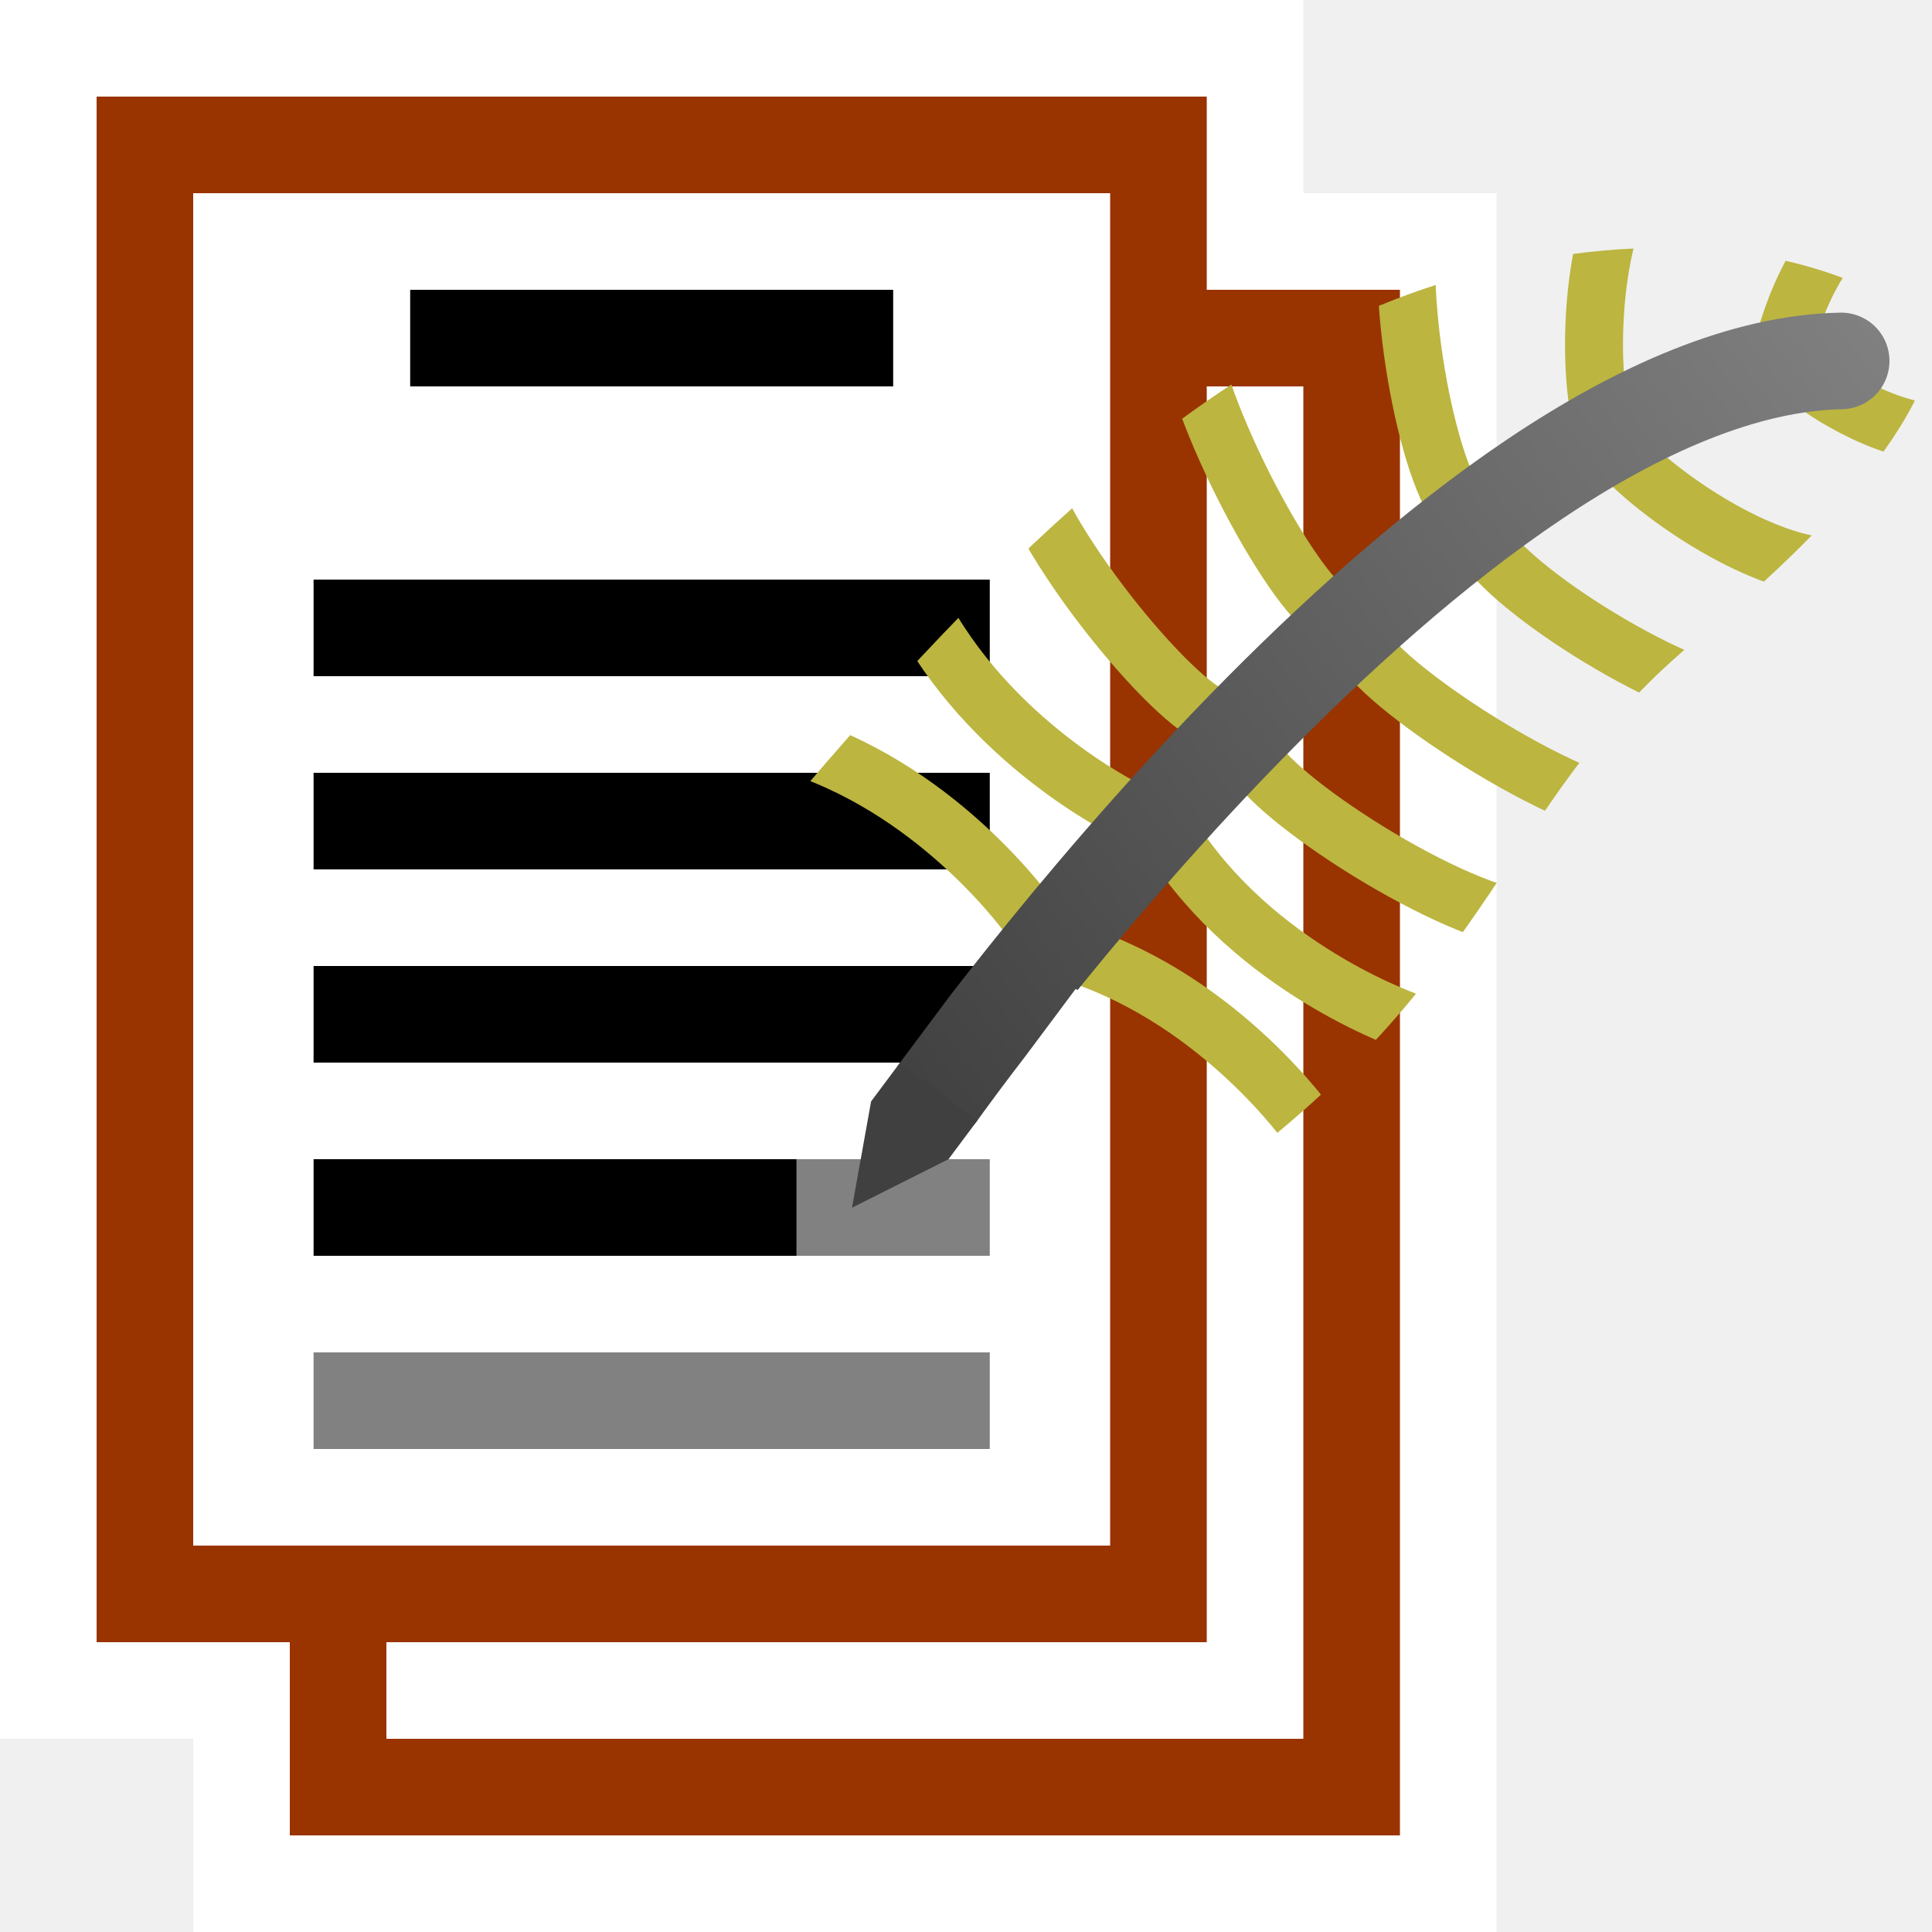
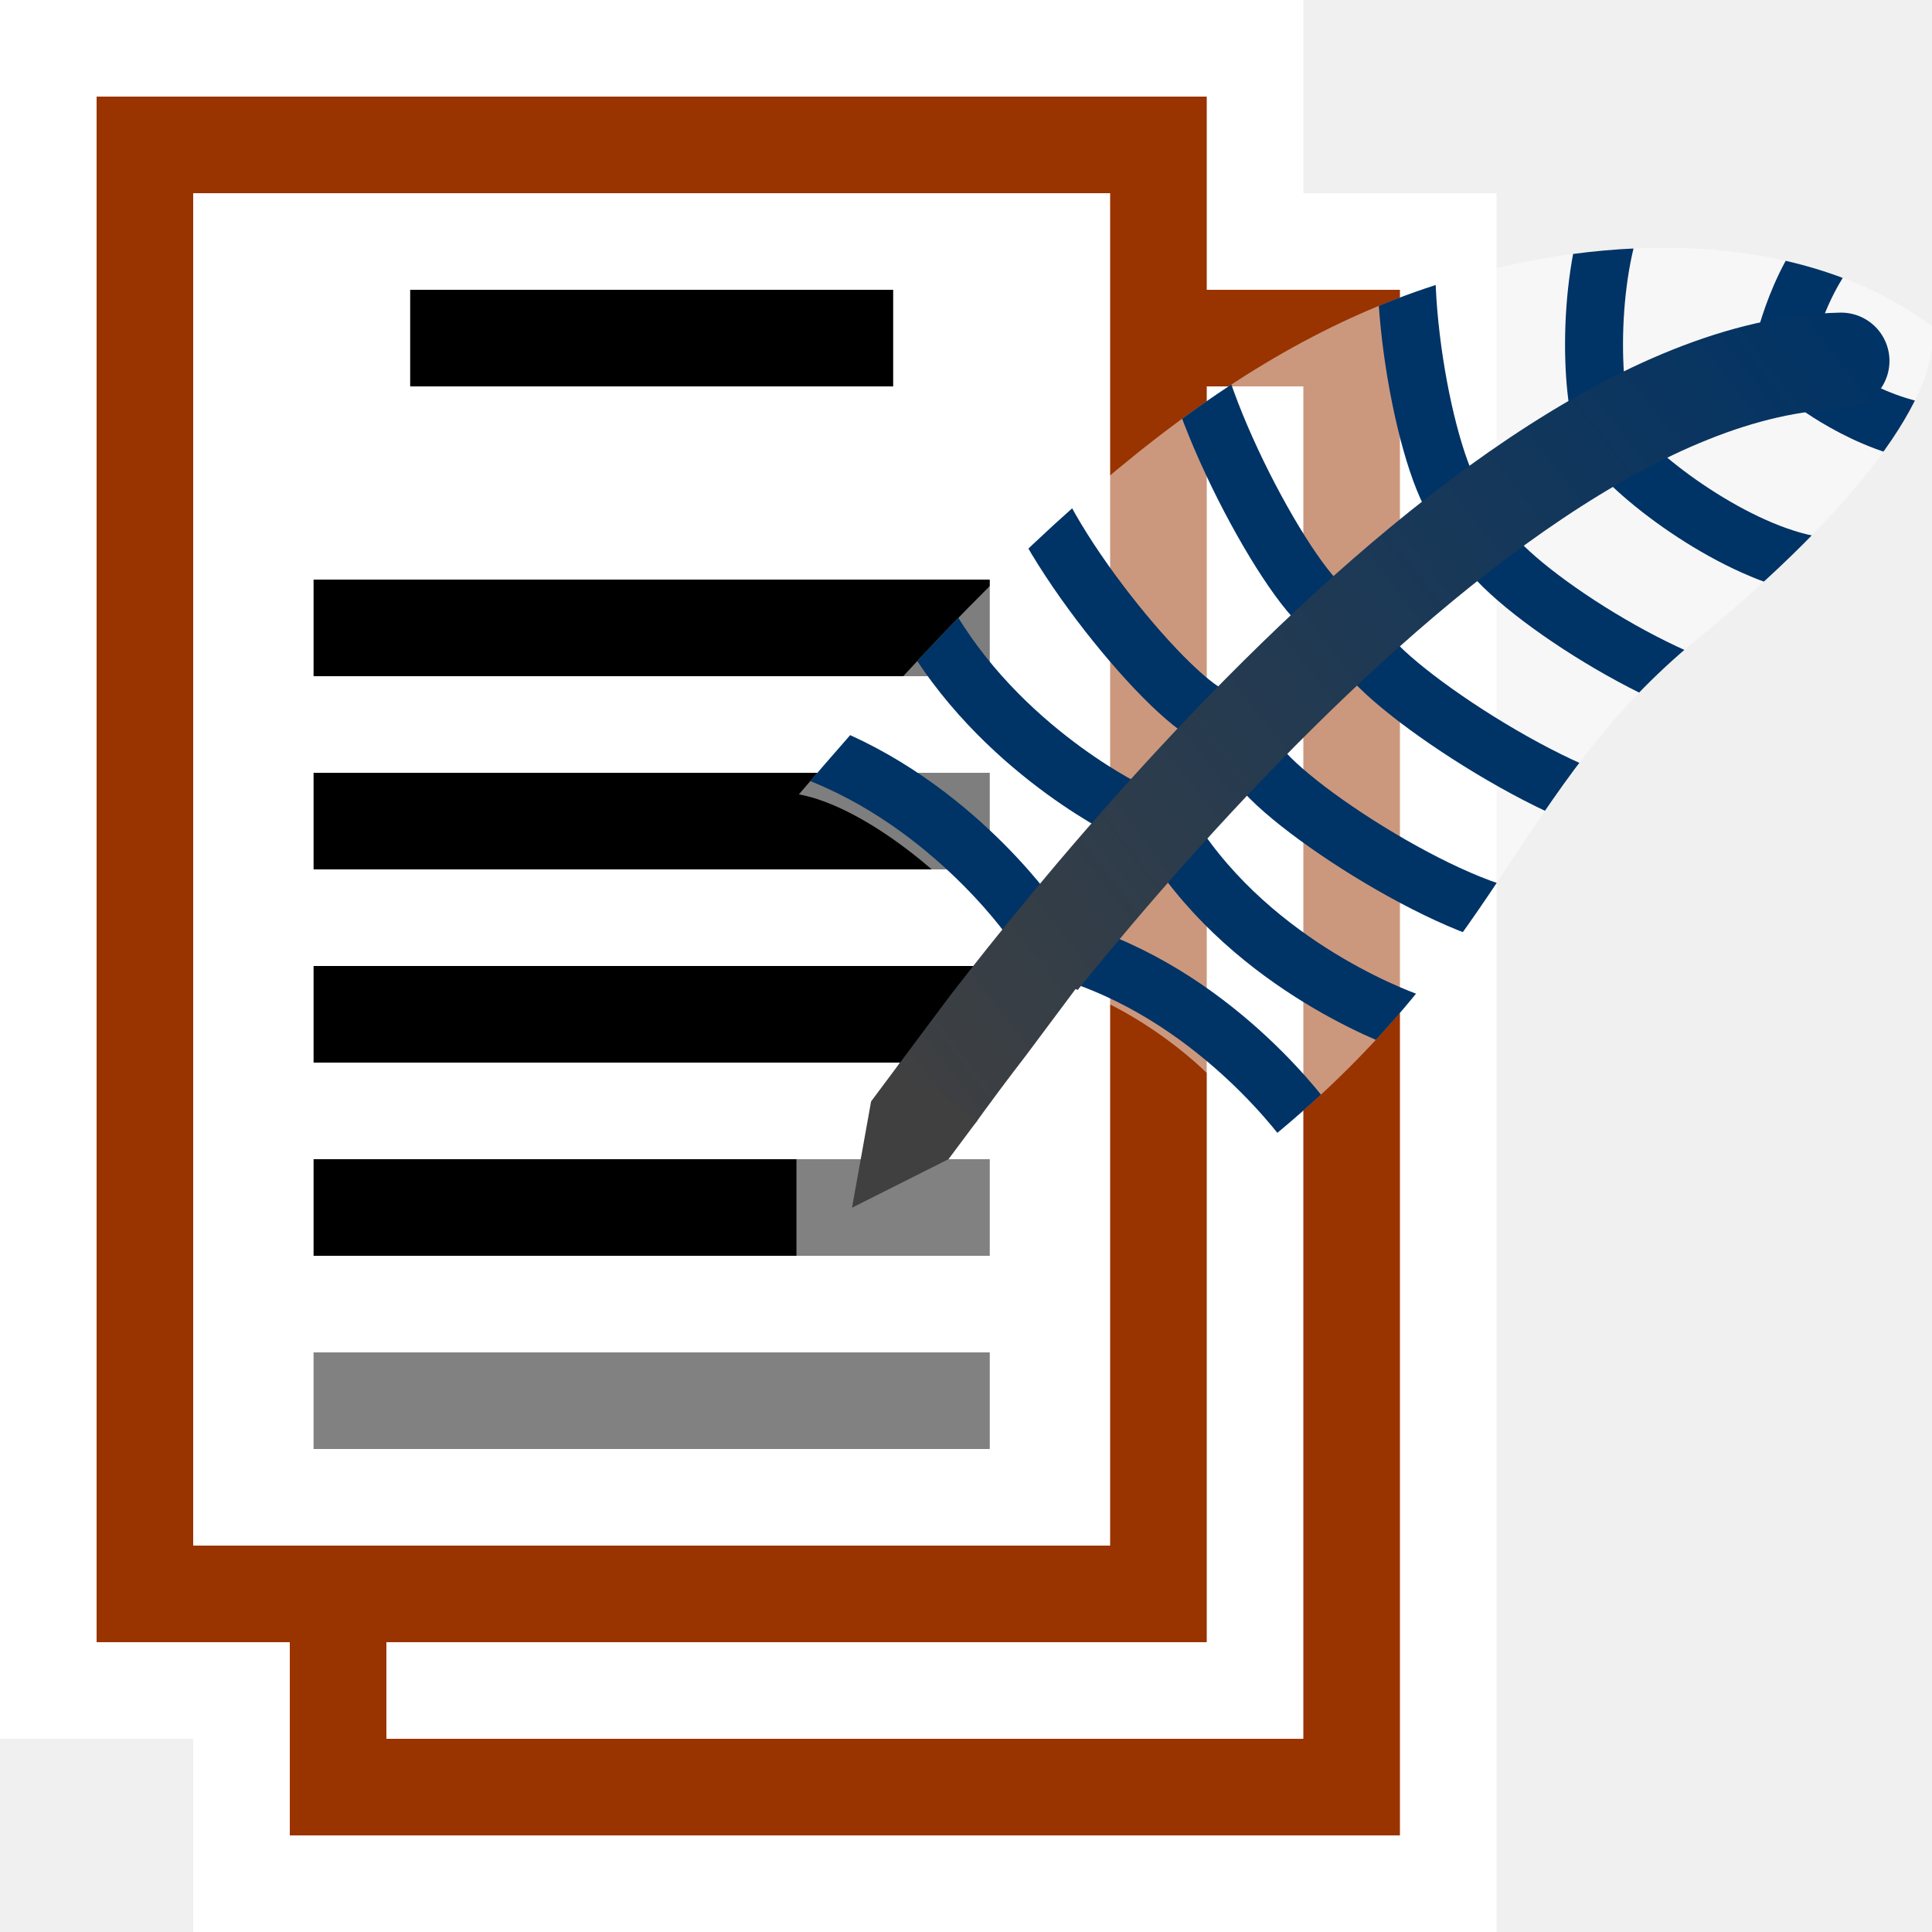
<svg xmlns="http://www.w3.org/2000/svg" xmlns:xlink="http://www.w3.org/1999/xlink" width="10cm" height="10cm" viewBox="0 0 100 100" version="1.1" id="svg10191">
  <defs id="defs10185">
    <linearGradient id="linearGradient34810">
      <stop style="stop-color:#404040;stop-opacity:1" offset="0" id="stop34806" />
-       <stop style="stop-color:#808080;stop-opacity:1" offset="1" id="stop34808" />
+       <stop style="stop-color:#003366;stop-opacity:1" offset="1" id="stop34808" />
    </linearGradient>
    <linearGradient xlink:href="#linearGradient34810" id="linearGradient34812" x1="127.5" y1="264.5" x2="145" y2="202" gradientUnits="userSpaceOnUse" />
    <clipPath clipPathUnits="userSpaceOnUse" id="clipPath34942">
      <path style="fill:none;stroke:#000000;stroke-width:0.265;stroke-linecap:butt;stroke-linejoin:miter;stroke-miterlimit:4;stroke-dasharray:none;stroke-opacity:1" d="m 145,199.5 c -7.939,0 -15.604,5.449 -21.018,12.51 -6.521,8.504 -10.116,20.409 -11.481,41.99 2.555,-1.277 7.648,-1.462 12.5,-0.255 v 10.754 l 2.5,5 2.5,-5 v -10.991 c 4.778,-1.38 10.814,-0.696 12.5,0.991 4.15,-15.713 -0.535,-22.787 2.459,-34.803 2.541,-10.197 2.541,-17.697 0.041,-20.197 z" id="path34944" />
    </clipPath>
    <meshgradient id="meshgradient34946" gradientUnits="userSpaceOnUse" x="128.5" y="207">
      <meshrow id="meshrow73116">
        <meshpatch id="meshpatch73118">
          <stop path="c 5,-4.5  10.772,-7.5  16.5,-7.5" style="stop-color:#bdb53f;stop-opacity:0" id="stop73120" />
-           <stop path="c -3,4  -9,9.5  -11,17.5" style="stop-color:#bcb540;stop-opacity:1" id="stop73122" />
-           <stop path="c -5.728,-0  -7.771,-0  -13.5,2.65879e-05" style="stop-color:#bcb540;stop-opacity:1" id="stop73124" />
-           <stop path="c 3,-5.5  5.5,-7.5  8,-10" style="stop-color:#bdb53f;stop-opacity:0" id="stop73126" />
+           <stop path="c -3,4  -9,9.5  -11,17.5" style="stop-color:#003266;stop-opacity:0.141" id="stop73122" />
+           <stop path="c -5.728,-0  -7.771,-0  -13.5,2.65879e-05" style="stop-color:#003266;stop-opacity:1" id="stop73124" />
+           <stop path="c 3,-5.5  5.5,-7.5  8,-10" style="stop-color:#003266;stop-opacity:0.141" id="stop73126" />
        </meshpatch>
        <meshpatch id="meshpatch73128">
          <stop path="c 2.5,4  1.5,4  2,7.5" id="stop73130" />
          <stop path="c 0,6.111  -0.5,4  -1.5,10" style="stop-color:#bdb53f;stop-opacity:0" id="stop73132" />
-           <stop path="c -5.728,-0  -5.771,-0  -11.5,1e-05" style="stop-color:#bdb53f;stop-opacity:0" id="stop73134" />
+           <stop path="c -5.728,-0  -5.771,-0  -11.5,1e-05" style="stop-color:#003266;stop-opacity:0.141" id="stop73134" />
        </meshpatch>
      </meshrow>
      <meshrow id="meshrow73136">
        <meshpatch id="meshpatch73138">
          <stop path="c -2,5.5  -4,12  -5,19" id="stop73140" />
-           <stop path="c -5.728,0  -8.772,0  -14.5,0" style="stop-color:#bcb540;stop-opacity:1" id="stop73142" />
-           <stop path="c 1,-6.5  3.5,-13.5  6,-19" style="stop-color:#bdb53f;stop-opacity:0" id="stop73144" />
+           <stop path="c -5.728,0  -8.772,0  -14.5,0" style="stop-color:#003266;stop-opacity:1" id="stop73142" />
+           <stop path="c 1,-6.5  3.5,-13.5  6,-19" style="stop-color:#003266;stop-opacity:0.141" id="stop73144" />
        </meshpatch>
        <meshpatch id="meshpatch73146">
          <stop path="c -1.5,6  -2,12  -1.5,19" id="stop73148" />
-           <stop path="c -5.728,-0  -9.271,-5.2806e-05  -15,-9.59612e-05" style="stop-color:#bdb53f;stop-opacity:0" id="stop73150" />
+           <stop path="c -5.728,-0  -9.271,-5.2806e-05  -15,-9.59612e-05" style="stop-color:#003266;stop-opacity:0.141" id="stop73150" />
        </meshpatch>
      </meshrow>
      <meshrow id="meshrow73152">
        <meshpatch id="meshpatch73154">
          <stop path="c -1,6  -1.5,14  -1.5,18.5" id="stop73156" />
-           <stop path="c -6.5,-0.5  -10.001,-1.5  -15,-0" style="stop-color:#bcb540;stop-opacity:1" id="stop73158" />
-           <stop path="c 0.499,-10.5  0.999,-12  1.999,-18.5" style="stop-color:#bdb53f;stop-opacity:0" id="stop73160" />
+           <stop path="c -6.5,-0.5  -10.001,-1.5  -15,-0" style="stop-color:#003266;stop-opacity:1" id="stop73158" />
+           <stop path="c 0.499,-10.5  0.999,-12  1.999,-18.5" style="stop-color:#003266;stop-opacity:0.141" id="stop73160" />
        </meshpatch>
        <meshpatch id="meshpatch73162">
          <stop path="c 0.5,7  1.052e-05,12  -1.499,18.5" id="stop73164" />
-           <stop path="c -6.501,-1.5  -9.001,-1  -15,0" style="stop-color:#bdb53f;stop-opacity:0" id="stop73166" />
+           <stop path="c -6.501,-1.5  -9.001,-1  -15,0" style="stop-color:#003266;stop-opacity:0.141" id="stop73166" />
        </meshpatch>
      </meshrow>
    </meshgradient>
  </defs>
  <g id="layer1" transform="translate(0,-197)">
    <rect style="opacity:1;fill:none;fill-opacity:1;stroke:#ffffff;stroke-width:15;stroke-linecap:butt;stroke-linejoin:miter;stroke-miterlimit:4;stroke-dasharray:none;stroke-opacity:1" id="rect10742-8" width="52.116" height="74.506" x="7.5" y="204.5" />
    <rect style="opacity:1;fill:#ffffff;fill-opacity:1;stroke:#993300;stroke-width:5;stroke-linecap:butt;stroke-linejoin:miter;stroke-miterlimit:4;stroke-dasharray:none;stroke-opacity:1" id="rect10742" width="52.116" height="74.506" x="2.5" y="204.5" />
    <g id="g10991" transform="translate(-9.999999)">
      <rect y="214.5" x="27.5" height="75" width="52.461" id="rect10742-8-9-9" style="opacity:1;fill:none;fill-opacity:1;stroke:#ffffff;stroke-width:15;stroke-linecap:butt;stroke-linejoin:miter;stroke-miterlimit:4;stroke-dasharray:none;stroke-opacity:1" />
      <rect y="204.5" x="17.5" height="75" width="52.461" id="rect10742-8-9" style="opacity:1;fill:none;fill-opacity:1;stroke:#ffffff;stroke-width:15;stroke-linecap:butt;stroke-linejoin:miter;stroke-miterlimit:4;stroke-dasharray:none;stroke-opacity:1" />
      <rect y="214.5" x="27.5" height="75" width="52.461" id="rect10742-1-7" style="opacity:1;fill:none;fill-opacity:1;stroke:#993300;stroke-width:5;stroke-linecap:butt;stroke-linejoin:miter;stroke-miterlimit:4;stroke-dasharray:none;stroke-opacity:1" />
      <rect y="204.5" x="17.5" height="75" width="52.461" id="rect10742-1" style="opacity:1;fill:#ffffff;fill-opacity:1;stroke:#993300;stroke-width:5;stroke-linecap:butt;stroke-linejoin:miter;stroke-miterlimit:4;stroke-dasharray:none;stroke-opacity:1" />
    </g>
    <g id="g10979" transform="translate(-88.76943,2.500002)">
      <path id="path10761" d="m 110,212 h 25" style="fill:none;stroke:#000000;stroke-width:5;stroke-linecap:butt;stroke-linejoin:miter;stroke-miterlimit:4;stroke-dasharray:none;stroke-opacity:1" />
      <path id="path10763" d="m 105,227 h 35" style="fill:none;stroke:#000000;stroke-width:5;stroke-linecap:butt;stroke-linejoin:miter;stroke-miterlimit:4;stroke-dasharray:none;stroke-opacity:1" />
      <path id="path10763-3" d="m 105,237 h 35" style="fill:none;stroke:#000000;stroke-width:5;stroke-linecap:butt;stroke-linejoin:miter;stroke-miterlimit:4;stroke-dasharray:none;stroke-opacity:1" />
      <path id="path10763-3-9" d="m 105,257 h 25" style="fill:none;stroke:#000000;stroke-width:5;stroke-linecap:butt;stroke-linejoin:miter;stroke-miterlimit:4;stroke-dasharray:none;stroke-opacity:1" />
      <path id="path10798" d="m 130,257 h 10" style="fill:none;stroke:#000000;stroke-width:5;stroke-linecap:butt;stroke-linejoin:miter;stroke-miterlimit:4;stroke-dasharray:none;stroke-opacity:0.494" />
      <path id="path10800" d="m 105,267 h 35" style="fill:none;stroke:#000000;stroke-width:5;stroke-linecap:butt;stroke-linejoin:miter;stroke-miterlimit:4;stroke-dasharray:none;stroke-opacity:0.494" />
      <path id="path10763-3-2" d="m 105,247 h 35" style="fill:none;stroke:#000000;stroke-width:5;stroke-linecap:butt;stroke-linejoin:miter;stroke-miterlimit:4;stroke-dasharray:none;stroke-opacity:1" />
    </g>
-     <g id="g73187" transform="rotate(36.74634,100.8366,138.952)">
-       <path id="path34917-1" d="m 127.5,254.5 c 4.881,-2.591 13,-2 15,0 4.15,-15.713 -0.535,-22.787 2.459,-34.803 2.541,-10.197 2.541,-17.697 0.041,-20.197 -7.939,0 -15.604,5.449 -21.019,12.51 -6.521,8.504 -10.116,20.409 -11.481,41.99 3,-1.5 9.5,-1.5 15,0.5 z" style="fill:url(#meshgradient34946);fill-opacity:1;stroke:none;stroke-width:0.265;stroke-linecap:butt;stroke-linejoin:miter;stroke-miterlimit:4;stroke-dasharray:none;stroke-opacity:1" />
-       <g clip-path="url(#clipPath34942)" id="g34915">
-         <path style="fill:none;stroke:#bcb540;stroke-width:3;stroke-linecap:butt;stroke-linejoin:miter;stroke-miterlimit:4;stroke-dasharray:none;stroke-opacity:1" d="m 129,252 c 7.5,-2.5 15,0 15,0" id="path34814" />
-         <path style="fill:none;stroke:#bcb540;stroke-width:3;stroke-linecap:butt;stroke-linejoin:miter;stroke-miterlimit:4;stroke-dasharray:none;stroke-opacity:1" d="m 111,252 c 7.5,-2.5 15,0 15,0" id="path34814-6" />
-         <path style="fill:none;stroke:#bcb540;stroke-width:3;stroke-linecap:butt;stroke-linejoin:miter;stroke-miterlimit:4;stroke-dasharray:none;stroke-opacity:1" d="m 130,244.5 c 7.5,2.5 15,0 15,0" id="path34814-0" />
-         <path style="fill:none;stroke:#bcb540;stroke-width:3;stroke-linecap:butt;stroke-linejoin:miter;stroke-miterlimit:4;stroke-dasharray:none;stroke-opacity:1" d="m 111.635,242.489 c 7.097,3.483 14.865,2.011 14.865,2.011" id="path34814-6-6" />
-         <path style="fill:none;stroke:#bcb540;stroke-width:3;stroke-linecap:butt;stroke-linejoin:miter;stroke-miterlimit:4;stroke-dasharray:none;stroke-opacity:1" d="m 130.5,238.5 c 3,1 14.612,0.056 17,-2.5" id="path34849" />
-         <path style="fill:none;stroke:#bcb540;stroke-width:3;stroke-linecap:butt;stroke-linejoin:miter;stroke-miterlimit:4;stroke-dasharray:none;stroke-opacity:1" d="m 131.5,230.5 c 3,1 14.989,0.12 17.5,-2.5" id="path34851" />
-         <path style="fill:none;stroke:#bcb540;stroke-width:3;stroke-linecap:butt;stroke-linejoin:miter;stroke-miterlimit:4;stroke-dasharray:none;stroke-opacity:1" d="m 133.5,222.5 c 3.5,1 14,0.001 16.5,-2.5" id="path34853" />
-         <path style="fill:none;stroke:#bcb540;stroke-width:3;stroke-linecap:butt;stroke-linejoin:miter;stroke-miterlimit:4;stroke-dasharray:none;stroke-opacity:1" d="m 136.5,214.5 c 3.5,0.5 9.997,0.026 12.5,-2.5" id="path34855" />
-         <path style="fill:none;stroke:#bcb540;stroke-width:3;stroke-linecap:butt;stroke-linejoin:miter;stroke-miterlimit:4;stroke-dasharray:none;stroke-opacity:1" d="m 142,205.5 c 0,0 5,0 7.5,-2.5" id="path34857" />
-         <path style="fill:none;stroke:#bcb540;stroke-width:3;stroke-linecap:butt;stroke-linejoin:miter;stroke-miterlimit:4;stroke-dasharray:none;stroke-opacity:1" d="m 127,238 c -3.13,0.454 -14.392,-2.529 -16.29,-5.467" id="path34849-2" />
-         <path style="fill:none;stroke:#bcb540;stroke-width:3;stroke-linecap:butt;stroke-linejoin:miter;stroke-miterlimit:4;stroke-dasharray:none;stroke-opacity:1" d="m 128.5,230 c -3.157,-0.179 -13.973,-5.424 -15.34,-8.786" id="path34851-3" />
-         <path style="fill:none;stroke:#bcb540;stroke-width:3;stroke-linecap:butt;stroke-linejoin:miter;stroke-miterlimit:4;stroke-dasharray:none;stroke-opacity:1" d="m 130.5,221.5 c -3.349,-1.425 -10.881,-8.809 -11.25,-12.326" id="path34853-2" />
-         <path style="fill:none;stroke:#bcb540;stroke-width:3;stroke-linecap:butt;stroke-linejoin:miter;stroke-miterlimit:4;stroke-dasharray:none;stroke-opacity:1" d="m 133.5,213 c -2.516,-2.484 -6.07,-7.944 -5.572,-11.465" id="path34855-8" />
-         <path style="fill:none;stroke:#bcb540;stroke-width:3;stroke-linecap:butt;stroke-linejoin:miter;stroke-miterlimit:4;stroke-dasharray:none;stroke-opacity:1" d="m 139.5,205 c 0,0 -2.074,-4.549 -0.837,-7.861" id="path34857-8" />
-         <g id="g34896">
-           <path clip-path="none" id="path10993" d="m 127.5,262 c 0,0 -1.107,-45.881 14.804,-58.252" style="fill:none;stroke:url(#linearGradient34812);stroke-width:5;stroke-linecap:round;stroke-linejoin:miter;stroke-miterlimit:4;stroke-dasharray:none;stroke-opacity:1" />
-           <path id="path34892" d="m 125,262 v 2.5 l 2.5,5 2.5,-5 v -2.5 h -5" style="fill:#404040;fill-opacity:1;stroke:none;stroke-width:0.265px;stroke-linecap:butt;stroke-linejoin:miter;stroke-opacity:1" />
+     <g id="g74025">
+       <path style="fill:#ffffff;fill-opacity:0.494;stroke:none;stroke-width:0.265;stroke-linecap:butt;stroke-linejoin:miter;stroke-miterlimit:4;stroke-dasharray:none;stroke-opacity:1" d="m 53.072,247.492 c 5.461,0.844 11.613,6.175 12.019,8.974 12.726,-10.108 13.204,-18.579 22.792,-26.416 8.137,-6.651 12.624,-12.66 12.116,-16.159 -6.361,-4.75 -15.764,-4.969 -24.326,-2.551 -10.312,2.913 -20.316,10.302 -34.322,26.777 3.301,0.593 8.51,4.482 11.72,9.375 z" id="path34917-1-2" />
+       <g transform="rotate(36.74634,100.8366,138.952)" id="g73187">
+         <path style="fill:url(#meshgradient34946);fill-opacity:1;stroke:none;stroke-width:0.265;stroke-linecap:butt;stroke-linejoin:miter;stroke-miterlimit:4;stroke-dasharray:none;stroke-opacity:1" d="m 127.5,254.5 c 4.881,-2.591 13,-2 15,0 4.15,-15.713 -0.535,-22.787 2.459,-34.803 2.541,-10.197 2.541,-17.697 0.041,-20.197 -7.939,0 -15.604,5.449 -21.019,12.51 -6.521,8.504 -10.116,20.409 -11.481,41.99 3,-1.5 9.5,-1.5 15,0.5 z" id="path34917-1" />
+         <g id="g34915" clip-path="url(#clipPath34942)">
+           <path id="path34814" d="m 129,252 c 7.5,-2.5 15,0 15,0" style="fill:none;stroke:#003366;stroke-width:3;stroke-linecap:butt;stroke-linejoin:miter;stroke-miterlimit:4;stroke-dasharray:none;stroke-opacity:1" />
+           <path id="path34814-6" d="m 111,252 c 7.5,-2.5 15,0 15,0" style="fill:none;stroke:#003366;stroke-width:3;stroke-linecap:butt;stroke-linejoin:miter;stroke-miterlimit:4;stroke-dasharray:none;stroke-opacity:1" />
+           <path id="path34814-0" d="m 130,244.5 c 7.5,2.5 15,0 15,0" style="fill:none;stroke:#003366;stroke-width:3;stroke-linecap:butt;stroke-linejoin:miter;stroke-miterlimit:4;stroke-dasharray:none;stroke-opacity:1" />
+           <path id="path34814-6-6" d="m 111.635,242.489 c 7.097,3.483 14.865,2.011 14.865,2.011" style="fill:none;stroke:#003366;stroke-width:3;stroke-linecap:butt;stroke-linejoin:miter;stroke-miterlimit:4;stroke-dasharray:none;stroke-opacity:1" />
+           <path id="path34849" d="m 130.5,238.5 c 3,1 14.612,0.056 17,-2.5" style="fill:none;stroke:#003366;stroke-width:3;stroke-linecap:butt;stroke-linejoin:miter;stroke-miterlimit:4;stroke-dasharray:none;stroke-opacity:1" />
+           <path id="path34851" d="m 131.5,230.5 c 3,1 14.989,0.12 17.5,-2.5" style="fill:none;stroke:#003366;stroke-width:3;stroke-linecap:butt;stroke-linejoin:miter;stroke-miterlimit:4;stroke-dasharray:none;stroke-opacity:1" />
+           <path id="path34853" d="m 133.5,222.5 c 3.5,1 14,0.001 16.5,-2.5" style="fill:none;stroke:#003366;stroke-width:3;stroke-linecap:butt;stroke-linejoin:miter;stroke-miterlimit:4;stroke-dasharray:none;stroke-opacity:1" />
+           <path id="path34855" d="m 136.5,214.5 c 3.5,0.5 9.997,0.026 12.5,-2.5" style="fill:none;stroke:#003366;stroke-width:3;stroke-linecap:butt;stroke-linejoin:miter;stroke-miterlimit:4;stroke-dasharray:none;stroke-opacity:1" />
+           <path id="path34857" d="m 142,205.5 c 0,0 5,0 7.5,-2.5" style="fill:none;stroke:#003366;stroke-width:3;stroke-linecap:butt;stroke-linejoin:miter;stroke-miterlimit:4;stroke-dasharray:none;stroke-opacity:1" />
+           <path id="path34849-2" d="m 127,238 c -3.13,0.454 -14.392,-2.529 -16.29,-5.467" style="fill:none;stroke:#003366;stroke-width:3;stroke-linecap:butt;stroke-linejoin:miter;stroke-miterlimit:4;stroke-dasharray:none;stroke-opacity:1" />
+           <path id="path34851-3" d="m 128.5,230 c -3.157,-0.179 -13.973,-5.424 -15.34,-8.786" style="fill:none;stroke:#003366;stroke-width:3;stroke-linecap:butt;stroke-linejoin:miter;stroke-miterlimit:4;stroke-dasharray:none;stroke-opacity:1" />
+           <path id="path34853-2" d="m 130.5,221.5 c -3.349,-1.425 -10.881,-8.809 -11.25,-12.326" style="fill:none;stroke:#003366;stroke-width:3;stroke-linecap:butt;stroke-linejoin:miter;stroke-miterlimit:4;stroke-dasharray:none;stroke-opacity:1" />
+           <path id="path34855-8" d="m 133.5,213 c -2.516,-2.484 -6.07,-7.944 -5.572,-11.465" style="fill:none;stroke:#003366;stroke-width:3;stroke-linecap:butt;stroke-linejoin:miter;stroke-miterlimit:4;stroke-dasharray:none;stroke-opacity:1" />
+           <path id="path34857-8" d="m 139.5,205 c 0,0 -2.074,-4.549 -0.837,-7.861" style="fill:none;stroke:#003366;stroke-width:3;stroke-linecap:butt;stroke-linejoin:miter;stroke-miterlimit:4;stroke-dasharray:none;stroke-opacity:1" />
+           <g id="g34896">
+             <path style="fill:none;stroke:url(#linearGradient34812);stroke-width:5;stroke-linecap:round;stroke-linejoin:miter;stroke-miterlimit:4;stroke-dasharray:none;stroke-opacity:1" d="m 127.5,262 c 0,0 -1.107,-45.881 14.804,-58.252" id="path10993" clip-path="none" />
+             <path style="fill:#404040;fill-opacity:1;stroke:none;stroke-width:0.265px;stroke-linecap:butt;stroke-linejoin:miter;stroke-opacity:1" d="m 125,262 v 2.5 l 2.5,5 2.5,-5 v -2.5 h -5" id="path34892" />
+           </g>
        </g>
      </g>
    </g>
  </g>
</svg>
